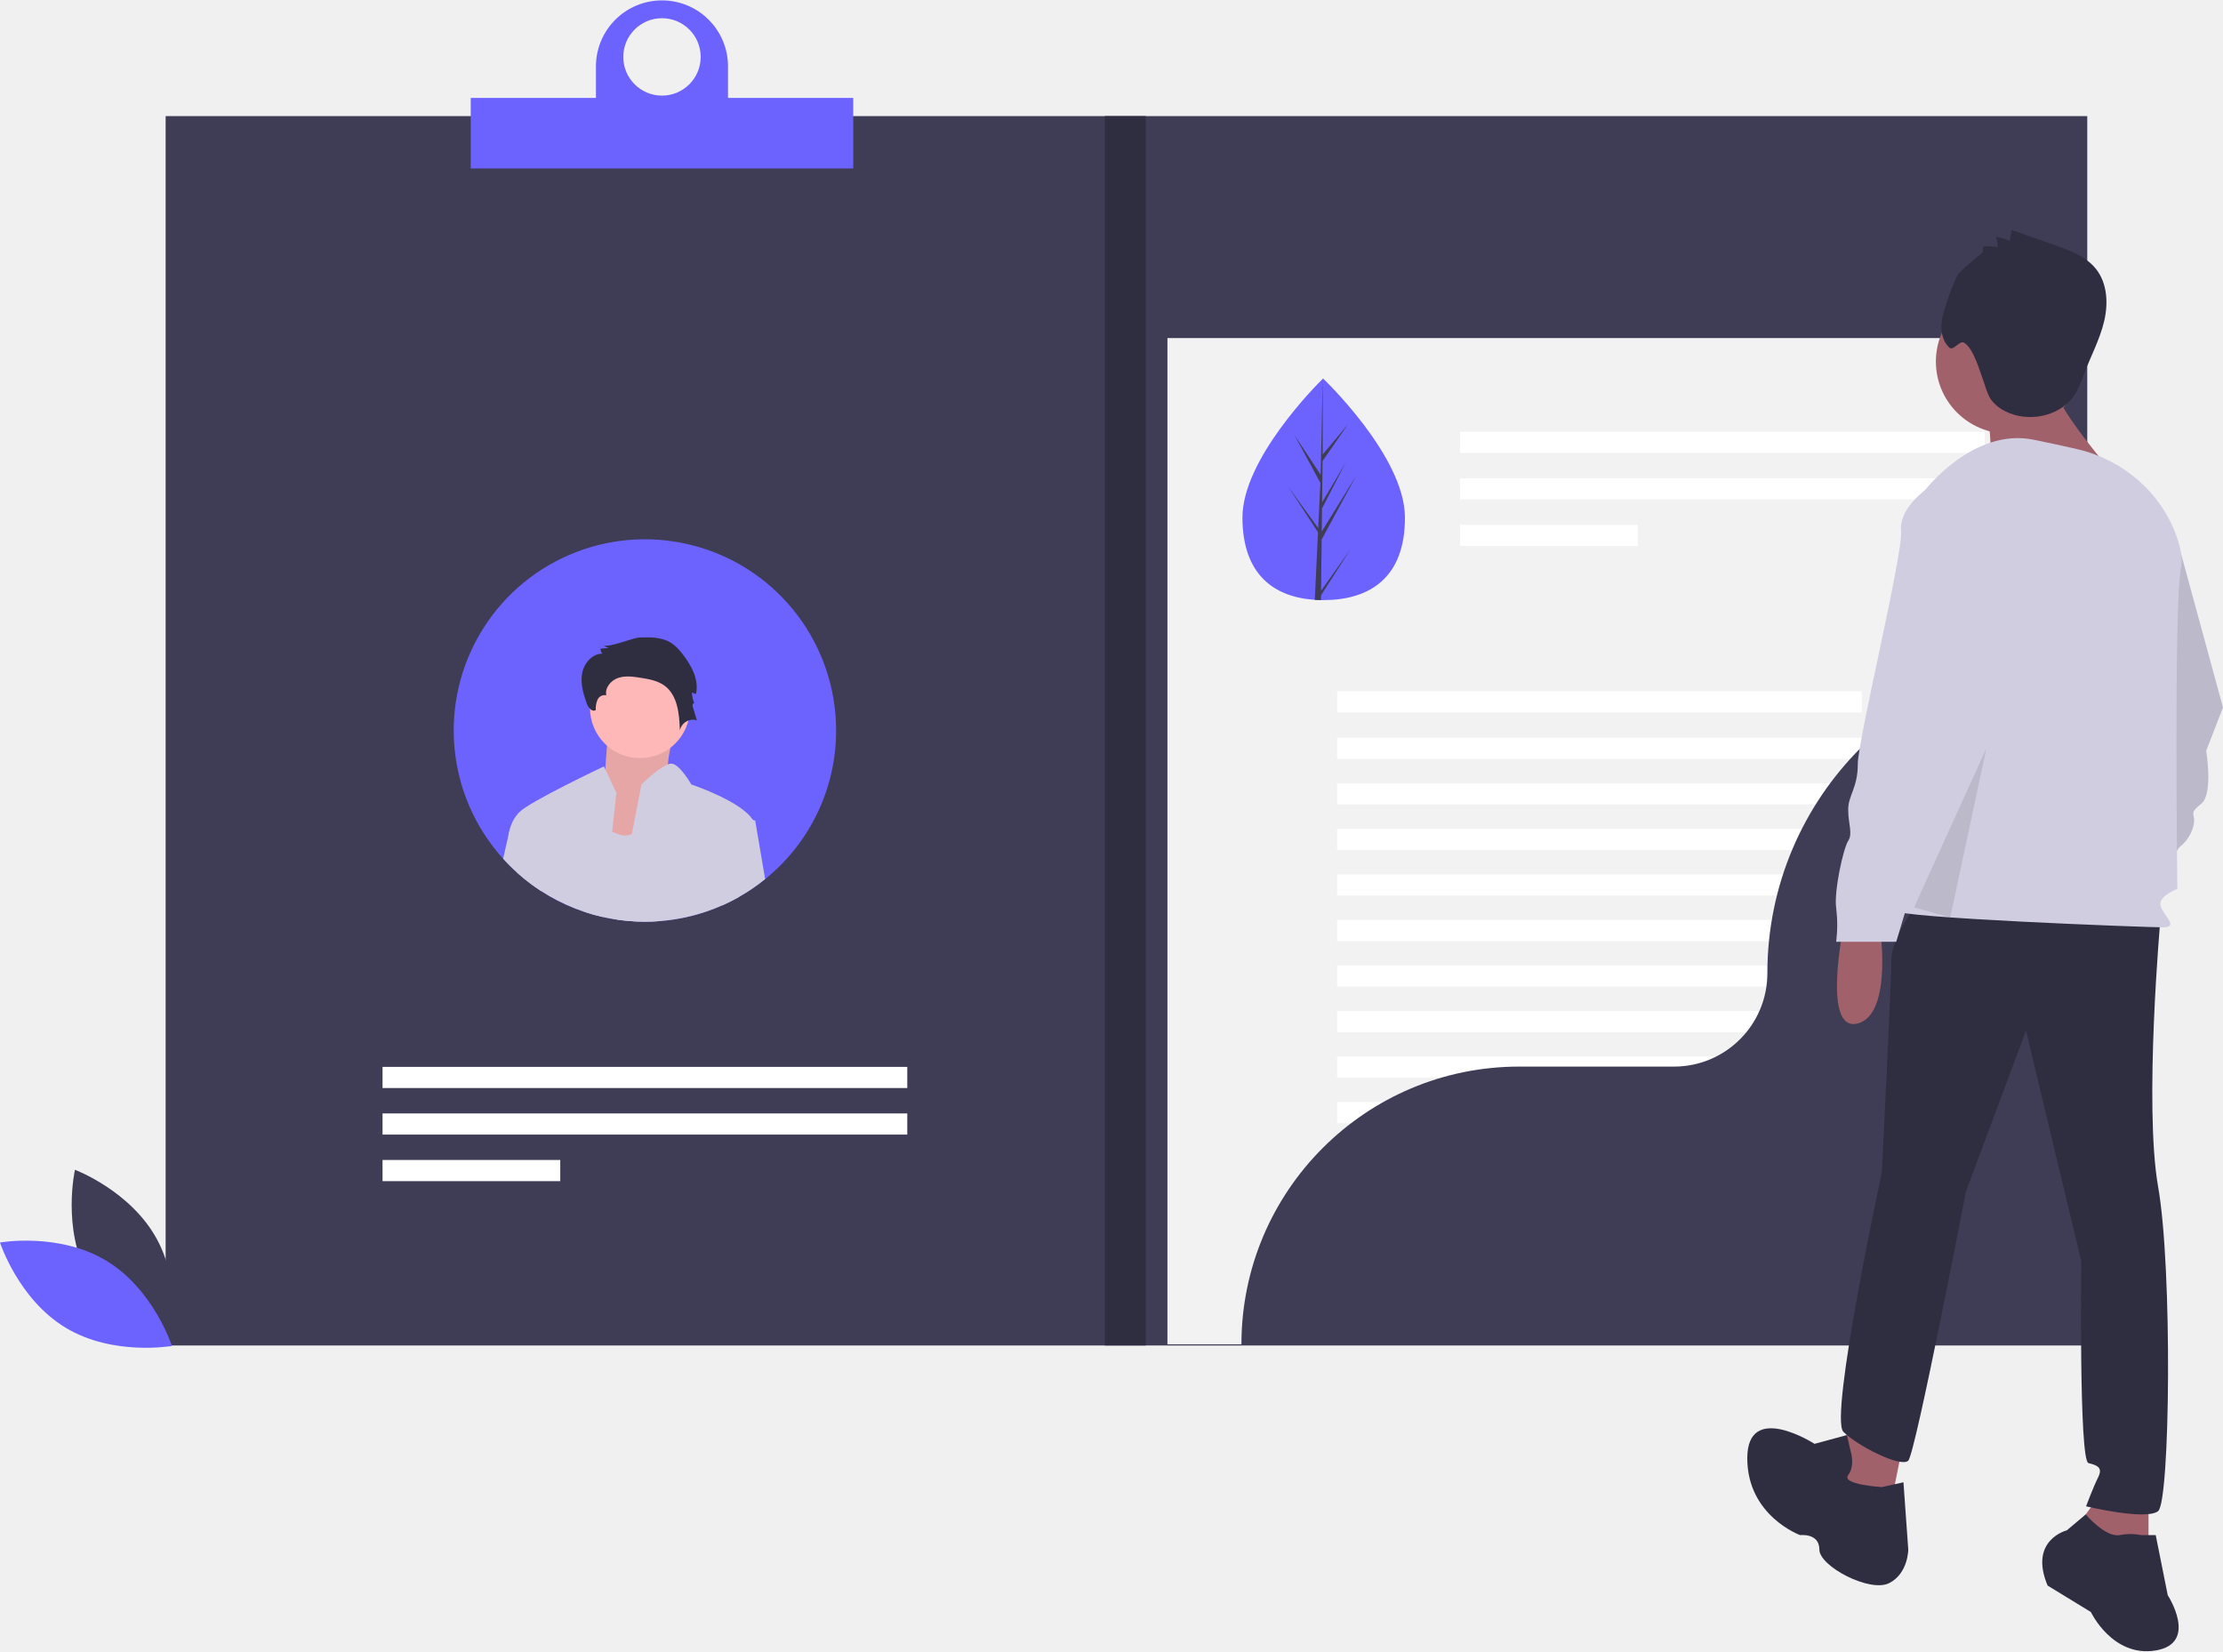
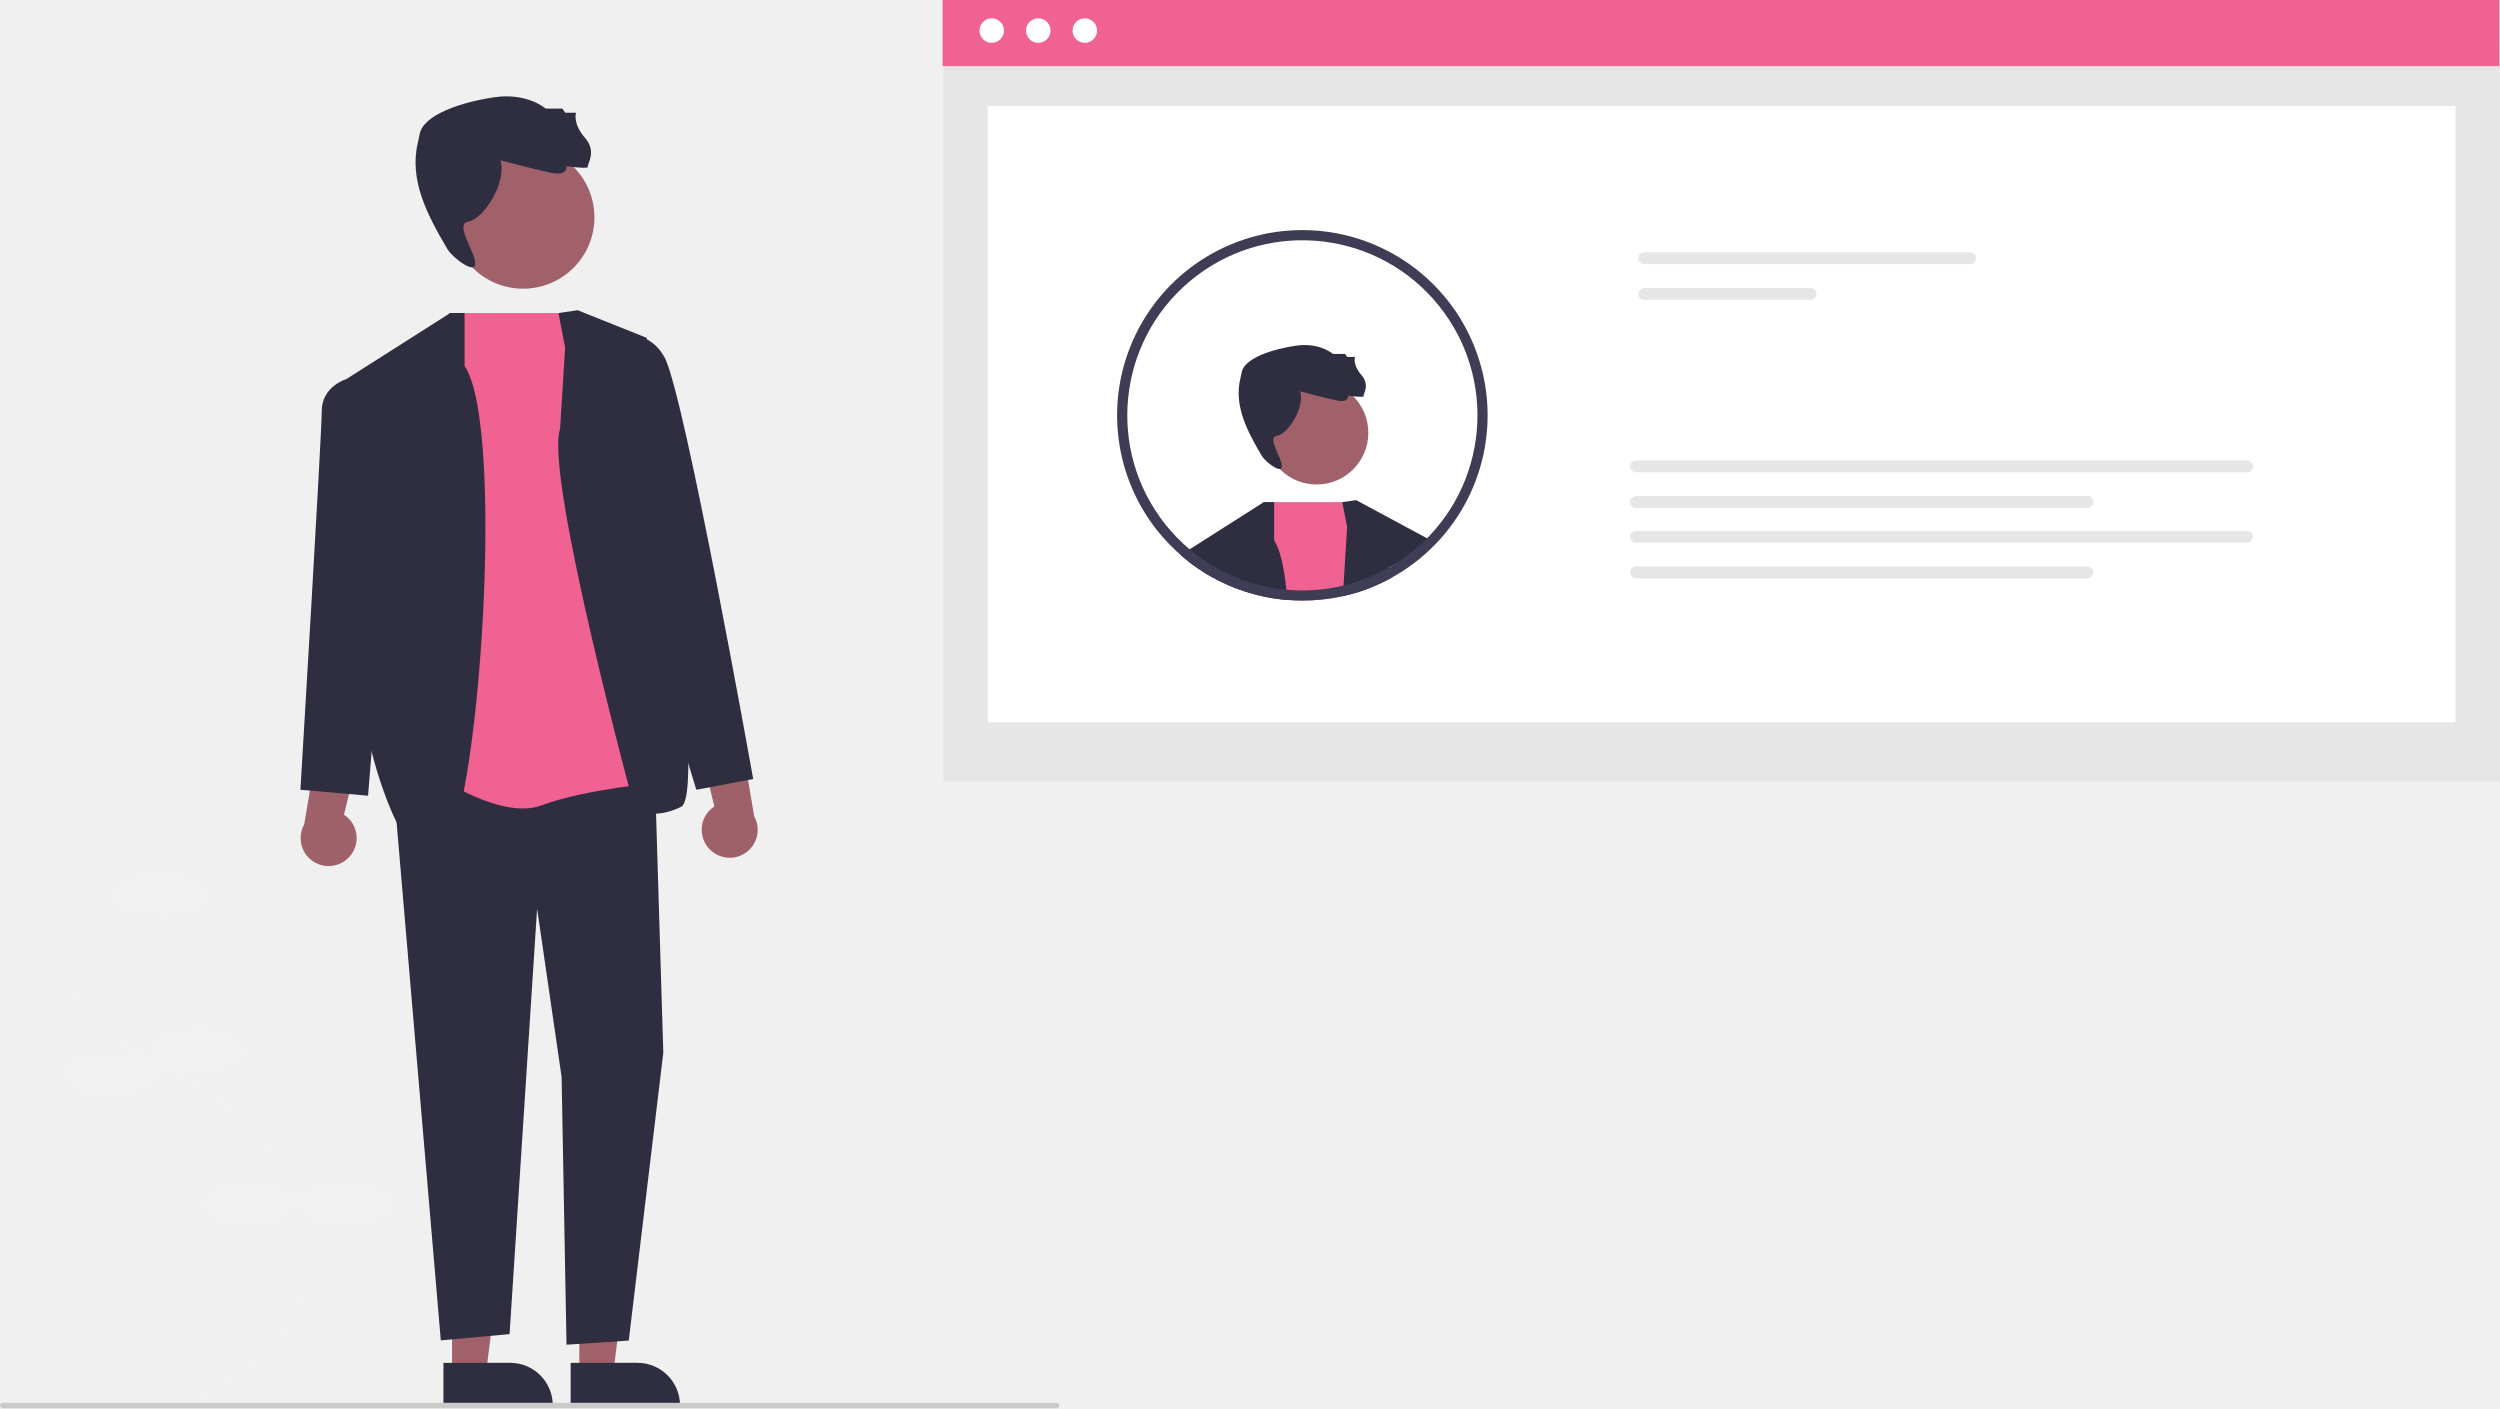
- <svg xmlns="http://www.w3.org/2000/svg" id="a0b12775-6e5f-4473-9cb3-a305020561f5" data-name="Layer 1" width="925.25" height="687.323" viewBox="0 0 925.25 687.323">
-   <rect x="68.941" y="48.33" width="799.809" height="511.726" fill="#3f3d56" />
-   <rect x="485.903" y="140.725" width="360.104" height="418.857" fill="#f2f2f2" />
-   <path d="M174.04,637.759c10.945,20.298,34.175,29.012,34.175,29.012s5.484-24.196-5.461-44.495-34.175-29.012-34.175-29.012S163.095,617.46,174.04,637.759Z" transform="translate(-137.375 -106.3387)" fill="#3f3d56" />
-   <path d="M181.563,631.081c19.761,11.889,27.371,35.503,27.371,35.503s-24.428,4.339-44.188-7.55S137.375,623.531,137.375,623.531,161.803,619.192,181.563,631.081Z" transform="translate(-137.375 -106.3387)" fill="#6c63ff" />
-   <rect x="607.702" y="179.698" width="218.403" height="8.807" fill="#fff" />
-   <rect x="607.702" y="199.073" width="218.403" height="8.807" fill="#fff" />
-   <rect x="607.702" y="218.447" width="73.975" height="8.807" fill="#fff" />
-   <rect x="159.218" y="444.09" width="218.403" height="8.807" fill="#fff" />
-   <rect x="159.218" y="463.465" width="218.403" height="8.807" fill="#fff" />
-   <rect x="159.218" y="482.839" width="73.975" height="8.807" fill="#fff" />
-   <rect x="556.53" y="287.729" width="218.403" height="8.807" fill="#fff" />
-   <rect x="556.53" y="307.104" width="218.403" height="8.807" fill="#fff" />
-   <rect x="556.53" y="326.057" width="218.403" height="8.807" fill="#fff" />
-   <rect x="556.53" y="345.01" width="218.403" height="8.807" fill="#fff" />
-   <rect x="556.53" y="363.962" width="218.403" height="8.807" fill="#fff" />
-   <rect x="556.53" y="382.915" width="218.403" height="8.807" fill="#fff" />
-   <rect x="556.53" y="401.868" width="218.403" height="8.807" fill="#fff" />
-   <rect x="556.53" y="420.821" width="218.403" height="8.807" fill="#fff" />
-   <rect x="556.53" y="439.774" width="218.403" height="8.807" fill="#fff" />
-   <rect x="556.53" y="458.726" width="218.403" height="8.807" fill="#fff" />
-   <rect x="556.53" y="477.679" width="218.403" height="8.807" fill="#fff" />
-   <path d="M485.377,410.399a79.386,79.386,0,0,1-29.538,61.871,78.463,78.463,0,0,1-10.888,7.42,76.938,76.938,0,0,1-7.126,3.573,78.803,78.803,0,0,1-25.482,6.453q-3.241.27-6.548.265a78.642,78.642,0,0,1-13.021-1.071c-1.516-.237-3.013-.531-4.492-.872a76.559,76.559,0,0,1-7.647-2.123,79.4,79.4,0,0,1-27.927-16.243,72.431,72.431,0,0,1-5.923-5.894A79.576,79.576,0,1,1,485.377,410.399Z" transform="translate(-137.375 -106.3387)" fill="#6c63ff" />
-   <path d="M722.136,321.621c.113,25.472-14.99,34.431-33.668,34.514q-.651.003-1.295-.009-1.299-.022-2.57-.107c-16.863-1.119-30.002-10.41-30.107-34.098-.109-24.515,31.085-55.591,33.425-57.889l.004-.002c.089-.088.134-.131.134-.131S722.023,296.152,722.136,321.621Z" transform="translate(-137.375 -106.3387)" fill="#6c63ff" />
-   <path d="M687.22,352.245l12.293-17.338-12.315,19.235-.024,1.985q-1.299-.022-2.57-.107l1.22-25.488-.011-.197.023-.037.116-2.408-12.517-19.173L685.979,326.085l.033.51.921-19.257-10.731-19.822,10.846,16.438.871-39.922.004-.133.001.131L687.89,295.51l10.537-12.527-10.571,15.238-.204,17.24,9.822-16.588-9.85,19.122-.113,9.587,14.258-23.092-14.299,26.437Z" transform="translate(-137.375 -106.3387)" fill="#3f3d56" />
-   <path d="M1005.651,378.786A132.67,132.67,0,0,0,872.981,511.455v0a38.853,38.853,0,0,1-38.853,38.853H769.688a115.612,115.612,0,0,0-115.612,115.612v0h351.575V378.786Z" transform="translate(-137.375 -106.3387)" fill="#3f3d56" />
-   <rect x="459.843" y="48.33" width="17.058" height="511.726" fill="#2f2e41" />
-   <path d="M440.383,147.087v-13.267a27.482,27.482,0,0,0-54.963,0v13.267H333.3v29.377H492.504V147.087Zm-27.482-33.167a16.11,16.11,0,1,1-16.11,16.11A16.11,16.11,0,0,1,412.902,113.92Z" transform="translate(-137.375 -106.3387)" fill="#6c63ff" />
-   <path d="M419.926,405.147s-7.916,22.529-3.044,25.995-16.44,31.772-16.44,31.772l-25.574-6.932,14.005-23.684s1.827-23.684,1.827-27.15S419.926,405.147,419.926,405.147Z" transform="translate(-137.375 -106.3387)" fill="#ffb8b8" />
-   <path d="M419.926,405.147s-7.916,22.529-3.044,25.995-16.44,31.772-16.44,31.772l-25.574-6.932,14.005-23.684s1.827-23.684,1.827-27.15S419.926,405.147,419.926,405.147Z" transform="translate(-137.375 -106.3387)" opacity="0.1" />
-   <circle cx="266.376" cy="294.765" r="20.796" fill="#ffb8b8" />
-   <path d="M388.282,488.039a76.559,76.559,0,0,1-7.647-2.123l3.98-27.292,1.232-8.415,6.311,2.369c.853.313,1.82.682,2.928,1.09a6.657,6.657,0,0,0,5.288-.189c6.103-2.796,9.732-13.674,9.732-13.674s.246,3.051.569,8.216c.578,9.069,1.412,24.667,1.668,41.696q-3.241.27-6.548.265a78.642,78.642,0,0,1-13.021-1.071C391.258,488.674,389.76,488.38,388.282,488.039Z" transform="translate(-137.375 -106.3387)" fill="#d0cde1" />
-   <path d="M393.93,436.345l-1.772,16.233-.862,7.856L388.282,488.039a76.559,76.559,0,0,1-7.647-2.123,79.4,79.4,0,0,1-27.927-16.243l-3.838-13.693a16.195,16.195,0,0,1,.246-2.435.035.035,0,0,1,.009-.028,17.22,17.22,0,0,1,.474-2.123.073.073,0,0,0,.009-.028,15.732,15.732,0,0,1,3.885-6.937c4.625-4.624,35.233-19.067,35.233-19.067l.578,1.213Z" transform="translate(-137.375 -106.3387)" fill="#d0cde1" />
-   <path d="M403.308,371.713c4.61-.165,9.544-.246,13.431,2.238a19.663,19.663,0,0,1,4.642,4.544c3.786,4.786,7.057,10.808,5.651,16.746l-1.633-.637a10.695,10.695,0,0,0,1.032,4.582c-.23-.669-1.0.412-.794,1.089l1.799,5.903a5.557,5.557,0,0,0-7.087,4.229c-.206-6.856-.917-14.717-6.478-18.732-2.805-2.024-6.354-2.642-9.769-3.191-3.151-.506-6.453-.989-9.471.048s-5.587,4.123-4.903,7.24a3.225,3.225,0,0,0-3.635,1.792,9.41,9.41,0,0,0-.744,4.308c-1.483,1.048-3.171-1.033-3.776-2.746-1.419-4.02-2.68-8.3-1.916-12.494s4.182-8.202,8.445-8.216a2.96,2.96,0,0,1-.77-2.084l3.514-.297a3.884,3.884,0,0,1-2.321-1.224C389.934,376.362,401.027,371.795,403.308,371.713Z" transform="translate(-137.375 -106.3387)" fill="#2f2e41" />
-   <path d="M451.698,451.365c-.54,4.331-3.629,16.565-6.747,28.325a76.938,76.938,0,0,1-7.126,3.573,78.803,78.803,0,0,1-25.482,6.453q-3.241.27-6.548.265a78.642,78.642,0,0,1-13.021-1.071c1.611-6.217,3.781-16.461,5.809-26.496.616-3.032,1.222-6.055,1.791-8.936,2.227-11.353,3.952-20.602,3.952-20.602s6.918-6.785,11.021-8.358a3.556,3.556,0,0,1,1.772-.294c3.383.559,8.008,8.652,8.008,8.652s20.753,6.918,25.605,14.774A5.748,5.748,0,0,1,451.698,451.365Z" transform="translate(-137.375 -106.3387)" fill="#d0cde1" />
-   <path d="M363.89,451.365l-1.213,25.927a78.773,78.773,0,0,1-9.969-7.619,72.431,72.431,0,0,1-5.923-5.894c.995-4.369,1.829-8.045,2.331-10.235a.035.035,0,0,1,.009-.028c.265-1.213.436-1.962.474-2.123a.073.073,0,0,0,.009-.028Z" transform="translate(-137.375 -106.3387)" fill="#d0cde1" />
-   <path d="M455.839,472.27a78.463,78.463,0,0,1-10.888,7.42,76.938,76.938,0,0,1-7.126,3.573l-2.303-13.419,2.312-25.416,12.897,3.222.967.246Z" transform="translate(-137.375 -106.3387)" fill="#d0cde1" />
-   <path d="M1002.625,516.84s-9,44,6,40,9-42,9-42Z" transform="translate(-137.375 -106.3387)" fill="#a0616a" />
-   <path d="M1044.625,334.84h-10s-11,8-10,17-18,87-18,97-4,13-4,19,2,10,0,13-6,21-5,28a56.394,56.394,0,0,1,0,14h25s18-61,22-64,6-8,6-11-2-3,3-7,2-22,2-22l7-18Z" transform="translate(-137.375 -106.3387)" fill="#d0cde1" />
-   <path d="M1044.625,334.84h-10s-11,8-10,17-18,87-18,97-4,13-4,19,2,10,0,13-6,21-5,28a56.394,56.394,0,0,1,0,14h25s18-61,22-64,6-8,6-11-2-3,3-7,2-22,2-22l7-18Z" transform="translate(-137.375 -106.3387)" opacity="0.1" />
-   <path d="M904.625,492.34s-9,44,6,40,9-42,9-42Z" transform="translate(-137.375 -106.3387)" fill="#a0616a" />
-   <polygon points="770.25 591.001 764.25 616.001 786.25 630.001 792.25 600.001 770.25 591.001" fill="#a0616a" />
-   <polygon points="874.25 622.001 863.25 637.001 876.25 652.001 894.25 652.001 894.25 622.001 874.25 622.001" fill="#a0616a" />
-   <path d="M1034.625,745.34h-6a22.578,22.578,0,0,0-9,0c-6,1-14.142-8.625-14.142-8.625l-7.858,6.625s-16,4-8,23l18,11s9,19,27,16,5-23,5-23Z" transform="translate(-137.375 -106.3387)" fill="#2f2e41" />
-   <path d="M907.625,710.34l-1.521-6.662L892.625,707.34s-28-18-28,6,22,32,22,32,8-1,8,6,21,18,29,14,8-14,8-14l-2-28-9,2s-17-1-14-5S907.625,710.34,907.625,710.34Z" transform="translate(-137.375 -106.3387)" fill="#2f2e41" />
-   <path d="M936.625,480.34s-12,16-12,25-4,89-4,89-22,102-16,108,24,15,27,12,24-112,24-112l25-67,23,96s-1,83,3,84,6,2,4,6-5,12-5,12,25,6,30,2,6-101,0-135,1-112,1-112Z" transform="translate(-137.375 -106.3387)" fill="#2f2e41" />
-   <circle cx="835.75" cy="150.501" r="30" fill="#a0616a" />
-   <path d="M964.125,275.84s4,21,0,27,54,2,54,2-28-32-25-38S964.125,275.84,964.125,275.84Z" transform="translate(-137.375 -106.3387)" fill="#a0616a" />
-   <path d="M938.625,310.34s20-26,45-21c6.749,1.35,12.916,2.7,18.322,3.951,19.049,4.41,34.889,17.986,41.397,36.424,1.688,4.781,2.531,9.375,1.781,13.125-3,15-1.5,133.5-1.5,133.5s-8,3-7,7,8,9,1,9-113-4-111-7S938.625,310.34,938.625,310.34Z" transform="translate(-137.375 -106.3387)" fill="#d0cde1" />
-   <path d="M948.625,310.34h-10s-11,8-10,17-18,87-18,97-4,13-4,19,2,10,0,13-6,21-5,28a56.394,56.394,0,0,1,0,14h25s18-61,22-64,6-8,6-11-2-3,3-7,2-22,2-22l7-18Z" transform="translate(-137.375 -106.3387)" fill="#d0cde1" />
-   <polygon points="796.671 377.682 826.75 311.501 811.711 381.885 796.671 377.682" opacity="0.1" />
-   <path d="M962.659,211.473l.016-2.476a19.304,19.304,0,0,1,6.206.218,10.079,10.079,0,0,0-.908-4.335,19.621,19.621,0,0,1,5.934,1.766l.689-4.598,17.911,6.277c6.429,2.253,13.224,4.762,17.397,10.148,4.652,6.004,4.989,14.405,3.204,21.787s-5.418,14.165-8.129,21.26a50.281,50.281,0,0,1-3.805,8.746c-5.414,8.727-17.636,11.841-27.213,8.133-3.534-1.368-6.872-3.65-8.663-6.99a51.875,51.875,0,0,1-2.335-6.376c-1.664-4.409-4.095-13.633-8.135-16.059-1.778-1.068-4.489,3.517-6.024,2.122-3.945-3.583-3.969-9.845-2.407-14.941a110.34,110.34,0,0,1,5.503-14.941C952.843,219.262,962.661,211.176,962.659,211.473Z" transform="translate(-137.375 -106.3387)" fill="#2f2e41" />
+ <svg xmlns="http://www.w3.org/2000/svg" id="f2473fb9-9653-4ee7-8806-669bab6c6842" data-name="Layer 1" width="903.807" height="509.145" viewBox="0 0 903.807 509.145">
+   <path d="M216.096,704.318l-.951-1.759c12.753-6.897,28.626-15.481,36.916-29.567,8.172-13.886,8.356-32.743.479-49.211-6.704-14.016-19.018-26.572-35.611-36.313-3.273-1.921-6.709-3.742-10.031-5.503-8.031-4.256-16.336-8.658-23.184-14.903-9.432-8.601-16.568-23.035-11.249-35.891a23.856,23.856,0,0,1,20.677-14.467l.113,1.997a21.861,21.861,0,0,0-18.948,13.248c-4.943,11.947,1.839,25.505,10.754,33.636,6.661,6.074,14.852,10.415,22.773,14.613,3.342,1.771,6.797,3.603,10.108,5.546,16.938,9.943,29.526,22.798,36.403,37.174,8.16,17.061,7.946,36.637-.559,51.089C245.211,688.572,229.068,697.303,216.096,704.318Z" transform="translate(-148.0965 -195.4274)" fill="#f1f1f1" />
+   <ellipse cx="57.72" cy="323.317" rx="17.5" ry="8.5" fill="#f1f1f1" />
+   <ellipse cx="71.72" cy="379.317" rx="17.5" ry="8.5" fill="#f1f1f1" />
+   <ellipse cx="39.72" cy="388.317" rx="17.5" ry="8.5" fill="#f1f1f1" />
+   <ellipse cx="89.72" cy="435.317" rx="17.5" ry="8.5" fill="#f1f1f1" />
+   <ellipse cx="124.72" cy="435.317" rx="17.5" ry="8.5" fill="#f1f1f1" />
+   <rect id="bc1144e2-c94b-4f66-aa77-0b454dfd4174" data-name="Rectangle 62" x="341.011" y="15.429" width="562.796" height="267.056" fill="#e6e6e6" />
+   <rect id="ad6bb9d5-2e55-4525-b077-6ac2d5f26b45" data-name="Rectangle 75" x="357.104" y="38.33" width="530.61" height="222.814" fill="#fff" />
+   <rect id="a1fdfaec-ef9f-458a-9330-7bb8c38fec43" data-name="Rectangle 80" x="340.771" width="562.796" height="23.909" fill="#f06292" />
+   <circle id="ac9f2818-2064-46b1-8104-b7d94390836e" data-name="Ellipse 90" cx="358.539" cy="11.059" r="4.431" fill="#fff" />
+   <circle id="bd067119-2054-4d5f-9303-2e8fa40cc410" data-name="Ellipse 91" cx="375.359" cy="11.059" r="4.431" fill="#fff" />
+   <circle id="ee5e9ca0-6fca-449b-8f84-cf683813bd65" data-name="Ellipse 92" cx="392.18" cy="11.059" r="4.431" fill="#fff" />
+   <path id="acae6c4c-8028-4596-98db-d9926d2ed09f" data-name="Path 142" d="M742.529,286.635a2.147,2.147,0,0,0,0,4.294H860.333a2.147,2.147,0,0,0,0-4.294Z" transform="translate(-148.0965 -195.4274)" fill="#e6e6e6" />
+   <path id="a061bcdc-636b-4d12-a036-d7339f47b36a" data-name="Path 143" d="M742.529,299.518a2.147,2.147,0,0,0,0,4.294H802.67a2.147,2.147,0,0,0,0-4.294Z" transform="translate(-148.0965 -195.4274)" fill="#e6e6e6" />
+   <path id="e4e4593e-e83d-4128-8cd7-f0323b36c2f2" data-name="Path 142" d="M739.564,361.871a2.147,2.147,0,0,0,0,4.294H960.447a2.147,2.147,0,0,0,0-4.294Z" transform="translate(-148.0965 -195.4274)" fill="#e6e6e6" />
+   <path id="bf45783c-1d79-4b4f-82bb-39fc8a52f7aa" data-name="Path 143" d="M739.564,374.754a2.147,2.147,0,0,0,0,4.294H902.785a2.147,2.147,0,0,0,0-4.294Z" transform="translate(-148.0965 -195.4274)" fill="#e6e6e6" />
+   <path id="b544fc92-6fc6-4255-93fb-dee32d880d89" data-name="Path 142" d="M739.564,387.345a2.147,2.147,0,0,0,0,4.294H960.447a2.147,2.147,0,0,0,0-4.294Z" transform="translate(-148.0965 -195.4274)" fill="#e6e6e6" />
+   <path id="e14bb681-aaa1-4454-9da9-28d0809a146c" data-name="Path 143" d="M739.564,400.227a2.147,2.147,0,0,0,0,4.294H902.785a2.147,2.147,0,0,0,0-4.294Z" transform="translate(-148.0965 -195.4274)" fill="#e6e6e6" />
+   <circle cx="475.989" cy="156.462" r="18.694" fill="#a0616a" />
+   <path d="M618.165,336.934s8.724,2.337,13.242,3.272,4.05-1.714,4.05-1.714,5.92.779,5.608.156,2.493-3.895-.779-7.633-2.337-6.543-2.337-6.543h-2.804l-.779-1.091h-4.362s-4.823-4.229-13.391-2.983-18.701,4.54-19.636,9.681c-.127.697-.294,1.472-.488,2.29-2.343,9.891,2.635,19.146,7.799,27.903,1.269,2.152,7.407,6.844,7.25,3.625s-5.525-10.45-1.786-10.917S619.879,343.01,618.165,336.934Z" transform="translate(-148.0965 -195.4274)" fill="#2f2e41" />
+   <path d="M613.48,412.325a65.38,65.38,0,0,1-10.699-1.758l.197-3.728L604.615,377.197l.015-.227h32.931l5.168,27.293.697,3.683c-1.364.53-2.743,1.031-4.152,1.47-.016,0-.016.015-.03.015-1.955.606-3.94,1.137-5.941,1.576a68.558,68.558,0,0,1-8.062,1.243,62.045,62.045,0,0,1-6.304.303C617.117,412.552,615.284,412.477,613.48,412.325Z" transform="translate(-148.0965 -195.4274)" fill="#f06292" />
+   <path d="M592.309,407.051c-1.364-.591-2.682-1.228-3.985-1.894l-.561-.288c-.379-.197-.773-.409-1.151-.621q-.774-.432-1.501-.864c-.47-.273-.955-.561-1.424-.849-.03-.015-.045-.03-.075-.03-1.637-1.046-3.243-2.122-4.789-3.288q-.386-.296-.773-.591l-.272-4.364.394-.243L604.615,377.197l.363-.227.03-.015,3.728.015v13.882c2.107,3.046,3.531,9.426,4.41,17.776.121,1.197.227,2.425.334,3.698a65.38,65.38,0,0,1-10.699-1.758c-.379-.076-.743-.167-1.122-.273a62.702,62.702,0,0,1-6.516-2.091c-.652-.243-1.288-.5-1.925-.758l-.061-.03C592.885,407.294,592.582,407.173,592.309,407.051Z" transform="translate(-148.0965 -195.4274)" fill="#2f2e41" />
+   <path d="M586.612,404.248q-.774-.432-1.501-.864c-.47-.273-.955-.561-1.424-.849-.03-.015-.045-.03-.075-.03-1.637-1.046-3.243-2.122-4.789-3.288q-.386-.296-.773-.591c-.121-.106-.242-.197-.379-.303-.969-.743-1.909-1.515-2.819-2.334-.045-.03-.075-.076-.121-.106a10.422,10.422,0,0,1,3.046-1.622l1.076.318,7.668,2.303.045,3.107Z" transform="translate(-148.0965 -195.4274)" fill="#2f2e41" />
+   <path d="M651.184,404.293c-.455.242-.909.485-1.364.712-.107.061-.197.106-.288.152-.607.303-1.197.606-1.803.894-.016.015-.046.015-.046.03-.03.015-.075.03-.106.045-1.364.652-2.743,1.258-4.153,1.818-1.364.53-2.743,1.031-4.152,1.47-.016,0-.016.015-.03.015-1.955.606-3.94,1.137-5.941,1.576a12.506,12.506,0,0,1,.485-3.683l.015-.212,1.304-21.095-1.743-9.047,5.001-.743L665.869,391.033s-3.031,3.031-15.473,9.487C649.296,401.091,650.911,402.99,651.184,404.293Z" transform="translate(-148.0965 -195.4274)" fill="#2f2e41" />
+   <path d="M624.907,408.612c-1.971.182-3.971.273-5.971.273-1.94,0-3.865-.076-5.789-.258.121,1.197.227,2.425.334,3.698,1.803.152,3.637.227,5.456.227a62.045,62.045,0,0,0,6.304-.303,68.558,68.558,0,0,0,8.062-1.243,12.506,12.506,0,0,1,.485-3.683l.015-.212A62.996,62.996,0,0,1,624.907,408.612Zm57.268-85.047A66.972,66.972,0,1,0,566.441,387.184c.606.758,1.228,1.515,1.864,2.243.061.061.091.106.136.152a63.821,63.821,0,0,0,4.986,5.137c.425.394.864.788,1.303,1.167.046.03.076.076.121.106.909.818,1.849,1.591,2.819,2.334.137.106.258.197.379.303q.387.296.773.591c1.546,1.167,3.152,2.243,4.789,3.288.03,0,.045.015.075.03.47.288.955.576,1.424.849q.728.432,1.501.864c.379.212.773.424,1.151.621l.561.288c1.303.667,2.622,1.303,3.985,1.894.273.121.576.242.849.364l.061.03c.636.258,1.273.515,1.925.758a62.702,62.702,0,0,0,6.516,2.091c.379.106.743.197,1.122.273a65.38,65.38,0,0,0,10.699,1.758c1.803.152,3.637.227,5.456.227a62.045,62.045,0,0,0,6.304-.303,68.558,68.558,0,0,0,8.062-1.243c2.001-.439,3.986-.97,5.941-1.576.015,0,.015-.015.03-.015,1.409-.439,2.788-.94,4.152-1.47,1.41-.561,2.789-1.167,4.153-1.818.03-.015.075-.03.106-.045,0-.015.03-.015.046-.03.606-.288,1.197-.591,1.803-.894.091-.046.181-.091.288-.152.454-.227.909-.47,1.364-.712.03-.015.045-.03.075-.045,1.197-.667,2.38-1.364,3.547-2.106.318-.197.636-.394.955-.621.47-.288.924-.606,1.364-.924.591-.409,1.182-.833,1.758-1.273a4.679,4.679,0,0,0,.545-.409c1.41-1.061,2.773-2.182,4.076-3.364a66.914,66.914,0,0,0,18.67-71.984Zm-19.807,68.074a64.792,64.792,0,0,1-5.152,4.364c-.394.303-.804.606-1.212.879-.394.303-.788.591-1.197.864-.349.243-.697.485-1.061.712-.03.03-.075.045-.106.076-.258.182-.531.349-.788.515-.804.5-1.637,1-2.455,1.47-.197.106-.379.227-.576.333-.107.061-.212.121-.334.182-.454.258-.909.485-1.364.727-.061.045-.136.061-.197.106a.112.112,0,0,0-.061.03c-.318.167-.636.318-.955.47-.273.136-.531.273-.804.394-1.106.53-2.243,1.03-3.379,1.5-1.197.485-2.409.924-3.637,1.334-.303.106-.622.227-.94.318-1.44.455-2.879.864-4.349,1.197a62.996,62.996,0,0,1-8.895,1.5c-1.971.182-3.971.273-5.971.273-1.94,0-3.865-.076-5.789-.258a62.373,62.373,0,0,1-10.169-1.788c-.121-.03-.258-.061-.379-.091a58.111,58.111,0,0,1-8.017-2.728c-.136-.061-.288-.106-.409-.167-.152-.061-.288-.106-.409-.167-.152-.061-.288-.121-.424-.182-1.137-.5-2.243-1.046-3.349-1.606l-.516-.273c-.985-.515-1.955-1.046-2.91-1.637-.333-.182-.682-.394-1.015-.606-.379-.227-.758-.47-1.122-.712q-.135-.091-.272-.182c-.849-.576-1.712-1.152-2.531-1.773-.576-.424-1.137-.833-1.697-1.273-.364-.273-.727-.561-1.076-.864-.227-.167-.454-.364-.682-.561-.303-.258-.606-.515-.909-.788-.47-.379-.909-.803-1.334-1.197a60.229,60.229,0,0,1-4.834-5.001c-.515-.576-1-1.152-1.47-1.758a3.647,3.647,0,0,1-.303-.379,63.298,63.298,0,1,1,93.048,6.744Z" transform="translate(-148.0965 -195.4274)" fill="#3f3d56" />
+   <polygon points="163.436 496.698 175.696 496.697 181.528 449.409 163.434 449.41 163.436 496.698" fill="#a0616a" />
+   <path d="M308.406,688.123l24.144-.001h.001A15.387,15.387,0,0,1,347.937,703.508v.5l-39.531.001Z" transform="translate(-148.0965 -195.4274)" fill="#2f2e41" />
+   <polygon points="209.436 496.698 221.696 496.697 227.528 449.409 209.434 449.41 209.436 496.698" fill="#a0616a" />
+   <path d="M354.406,688.123l24.144-.001h.001A15.387,15.387,0,0,1,393.937,703.508v.5l-39.531.001Z" transform="translate(-148.0965 -195.4274)" fill="#2f2e41" />
+   <path d="M274.333,505.267a10.056,10.056,0,0,0-1.883-15.304l8.518-34.705-17.492,6.233-5.407,32.001a10.11,10.11,0,0,0,16.265,11.775Z" transform="translate(-148.0965 -195.4274)" fill="#9e616a" />
+   <path d="M404.474,502.267a10.056,10.056,0,0,1,1.883-15.304L397.839,452.259l17.492,6.233,5.407,32.001a10.11,10.11,0,0,1-16.265,11.775Z" transform="translate(-148.0965 -195.4274)" fill="#9e616a" />
+   <polygon points="142.367 285.513 159.36 484.578 184.224 482.311 194.175 328.461 203.033 389.379 204.807 486.145 227.307 484.645 239.801 380.545 236.736 279.728 151.319 271.078 142.367 285.513" fill="#2f2e41" />
+   <circle cx="189.112" cy="78.582" r="25.786" fill="#a0616a" />
+   <path d="M329.043,253.381s12.033,3.223,18.265,4.513,5.587-2.364,5.587-2.364,8.165,1.074,7.736.215,3.438-5.372-1.074-10.529-3.223-9.025-3.223-9.025h-3.868l-1.074-1.504H345.374s-6.652-5.833-18.471-4.114-25.795,6.263-27.084,13.354c-.175.962-.405,2.03-.672,3.159-3.232,13.644,3.635,26.409,10.757,38.487,1.75,2.968,10.217,9.441,10,5s-7.621-14.414-2.464-15.059S331.407,261.762,329.043,253.381Z" transform="translate(-148.0965 -195.4274)" fill="#2f2e41" />
+   <path d="M310.376,308.604h45.412l32.11,169.575s-27.994,2.394-43.994,8.394-42.598-13.706-42.598-13.706Z" transform="translate(-148.0965 -195.4274)" fill="#f06292" />
+   <path d="M316.045,327.754V308.604l-5.142-.031-37.567,23.885,8.152,130.863s9.648,43.658,24.282,43.205S331.687,350.435,316.045,327.754Z" transform="translate(-148.0965 -195.4274)" fill="#2f2e41" />
+   <path d="M285.404,336.073l-12.067-3.615s-8.933,2.615-8.933,11.615-7.697,136.868-7.697,136.868l24.451,2.161,5.246-65.029Z" transform="translate(-148.0965 -195.4274)" fill="#2f2e41" />
+   <path d="M352.404,321.073l-2.405-12.469,6.905-1.031,25,10s22.5,164.5,12.5,169.5-16.752,1.126-16.752,1.126S344.76,366.873,350.582,350.473Z" transform="translate(-148.0965 -195.4274)" fill="#2f2e41" />
+   <path d="M364.404,320.073l4.267-1.857s12.523-6.206,19.628,6.326,32.105,152.531,32.105,152.531l-20.57,3.868-15.379-50.384Z" transform="translate(-148.0965 -195.4274)" fill="#2f2e41" />
+   <path d="M530.096,704.573h-381a1,1,0,1,1,0-2h381a1,1,0,0,1,0,2Z" transform="translate(-148.0965 -195.4274)" fill="#cacaca" />
</svg>
